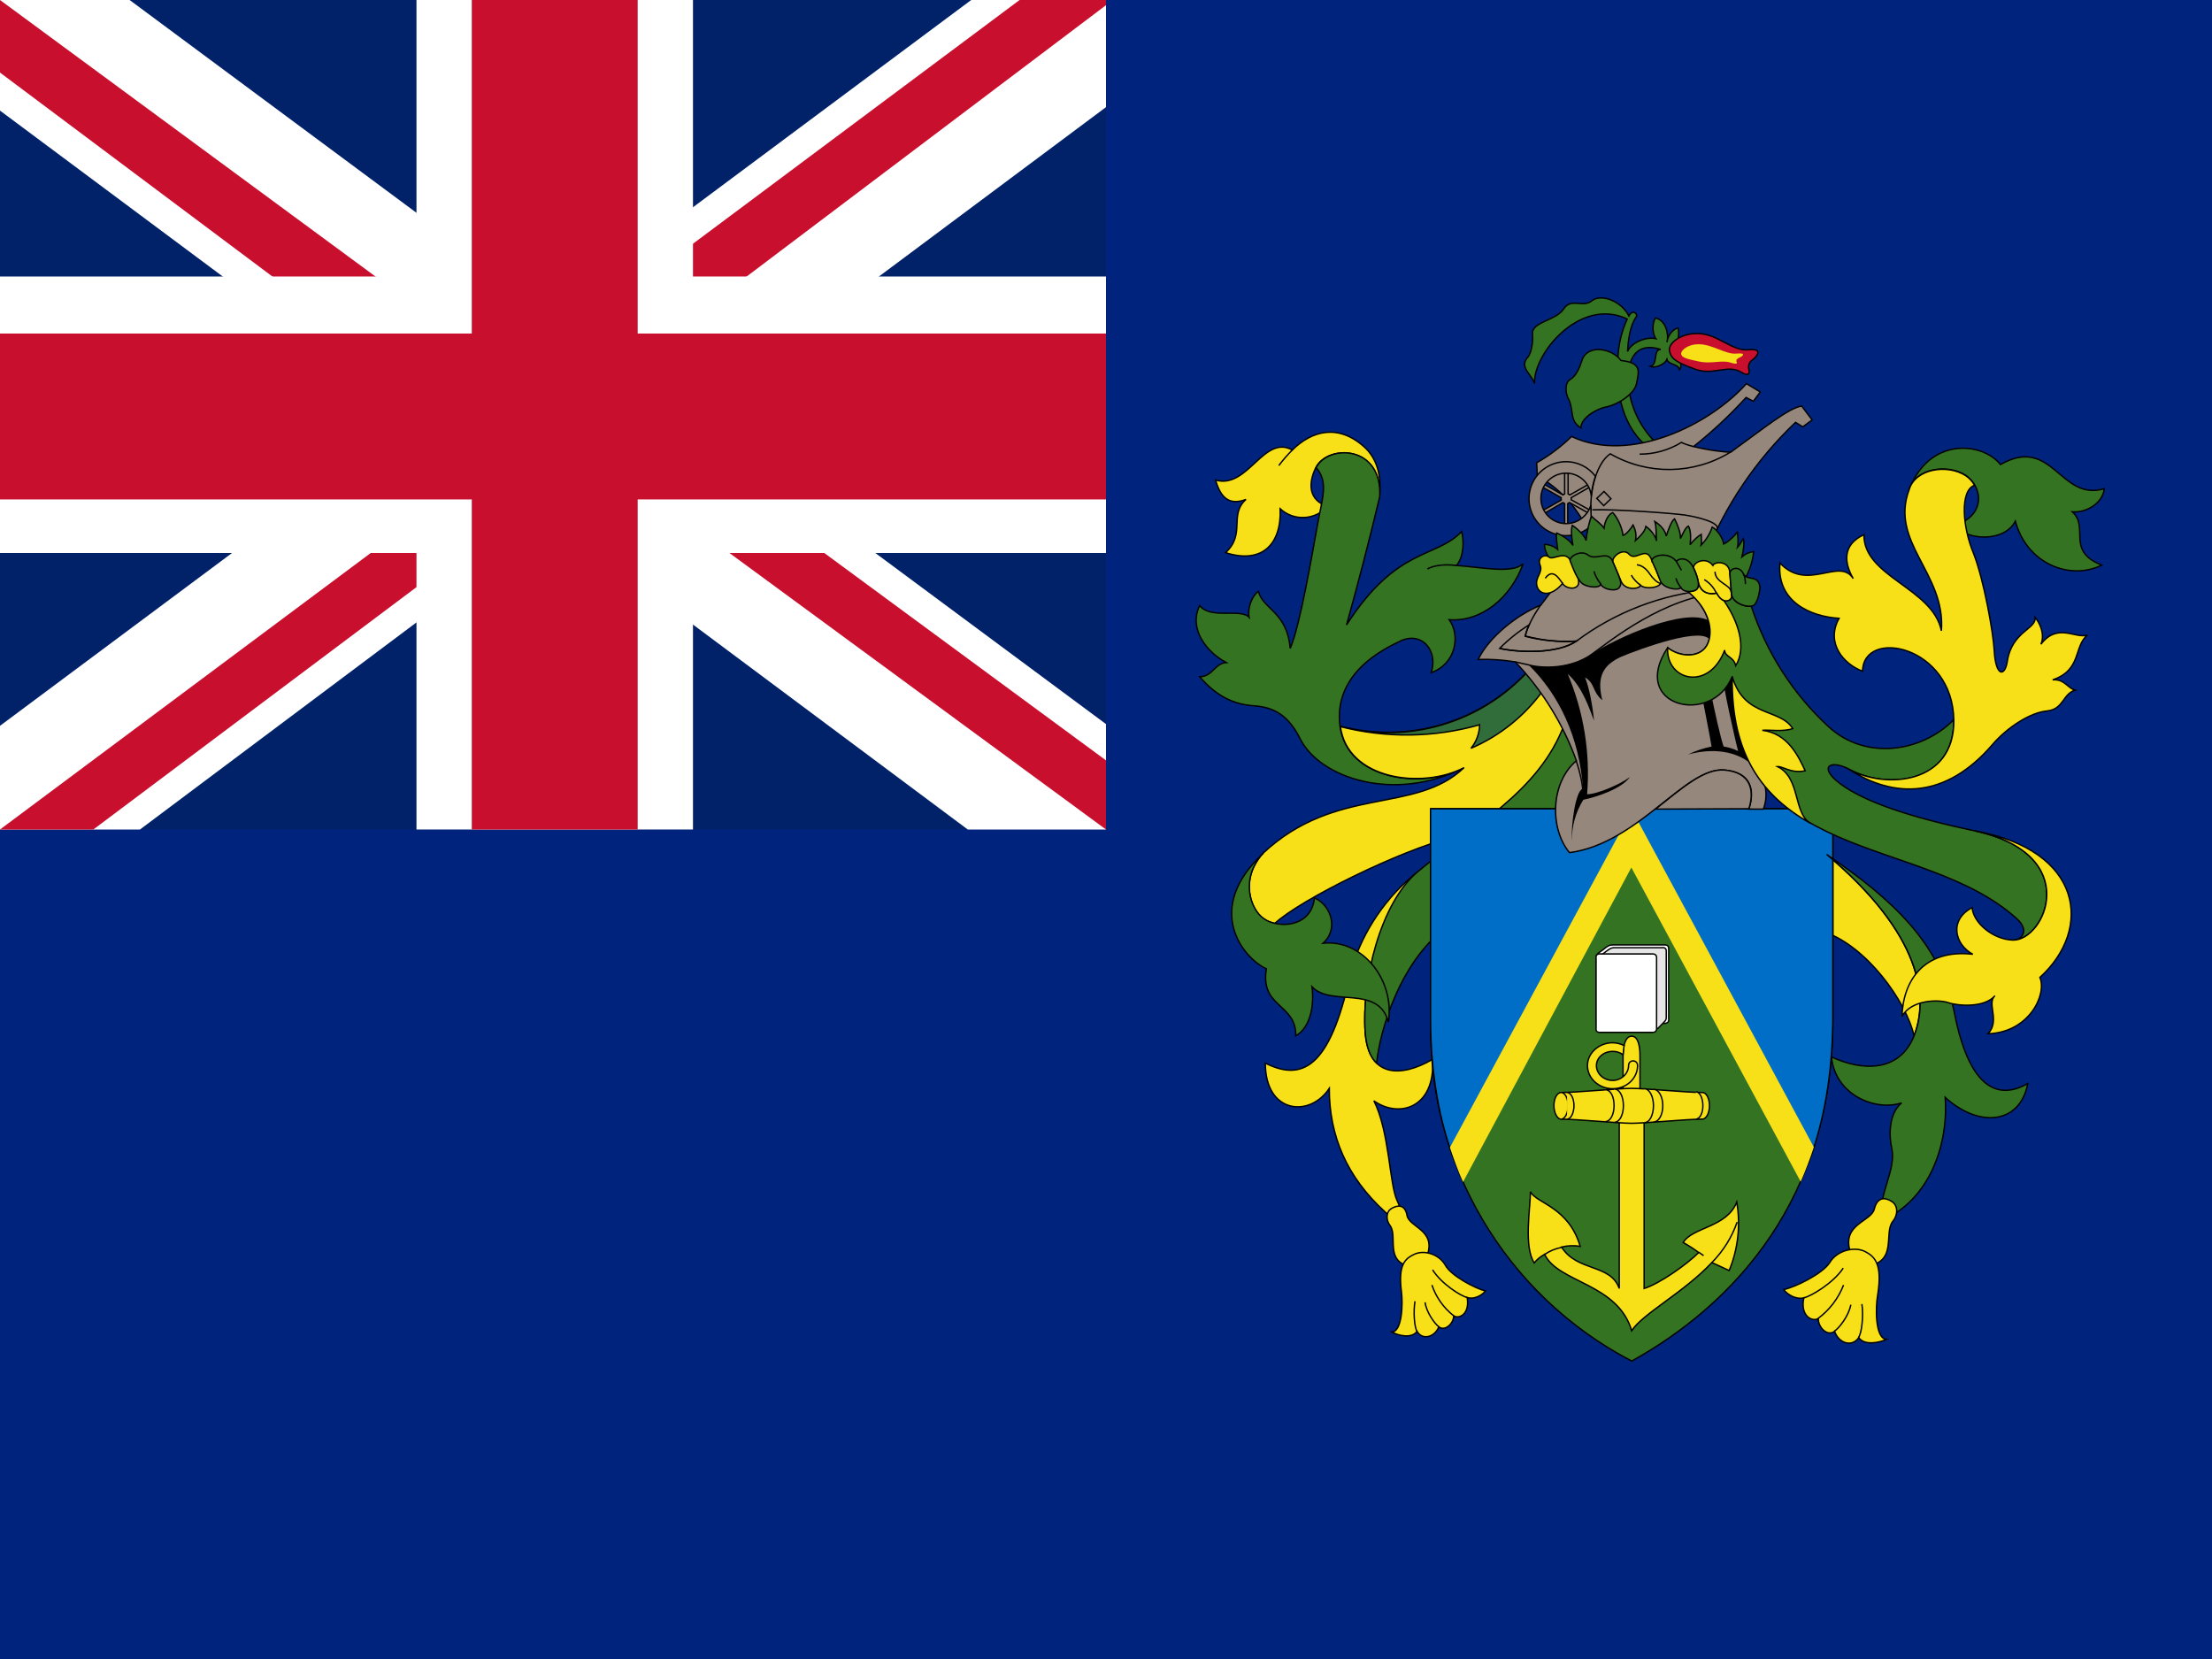
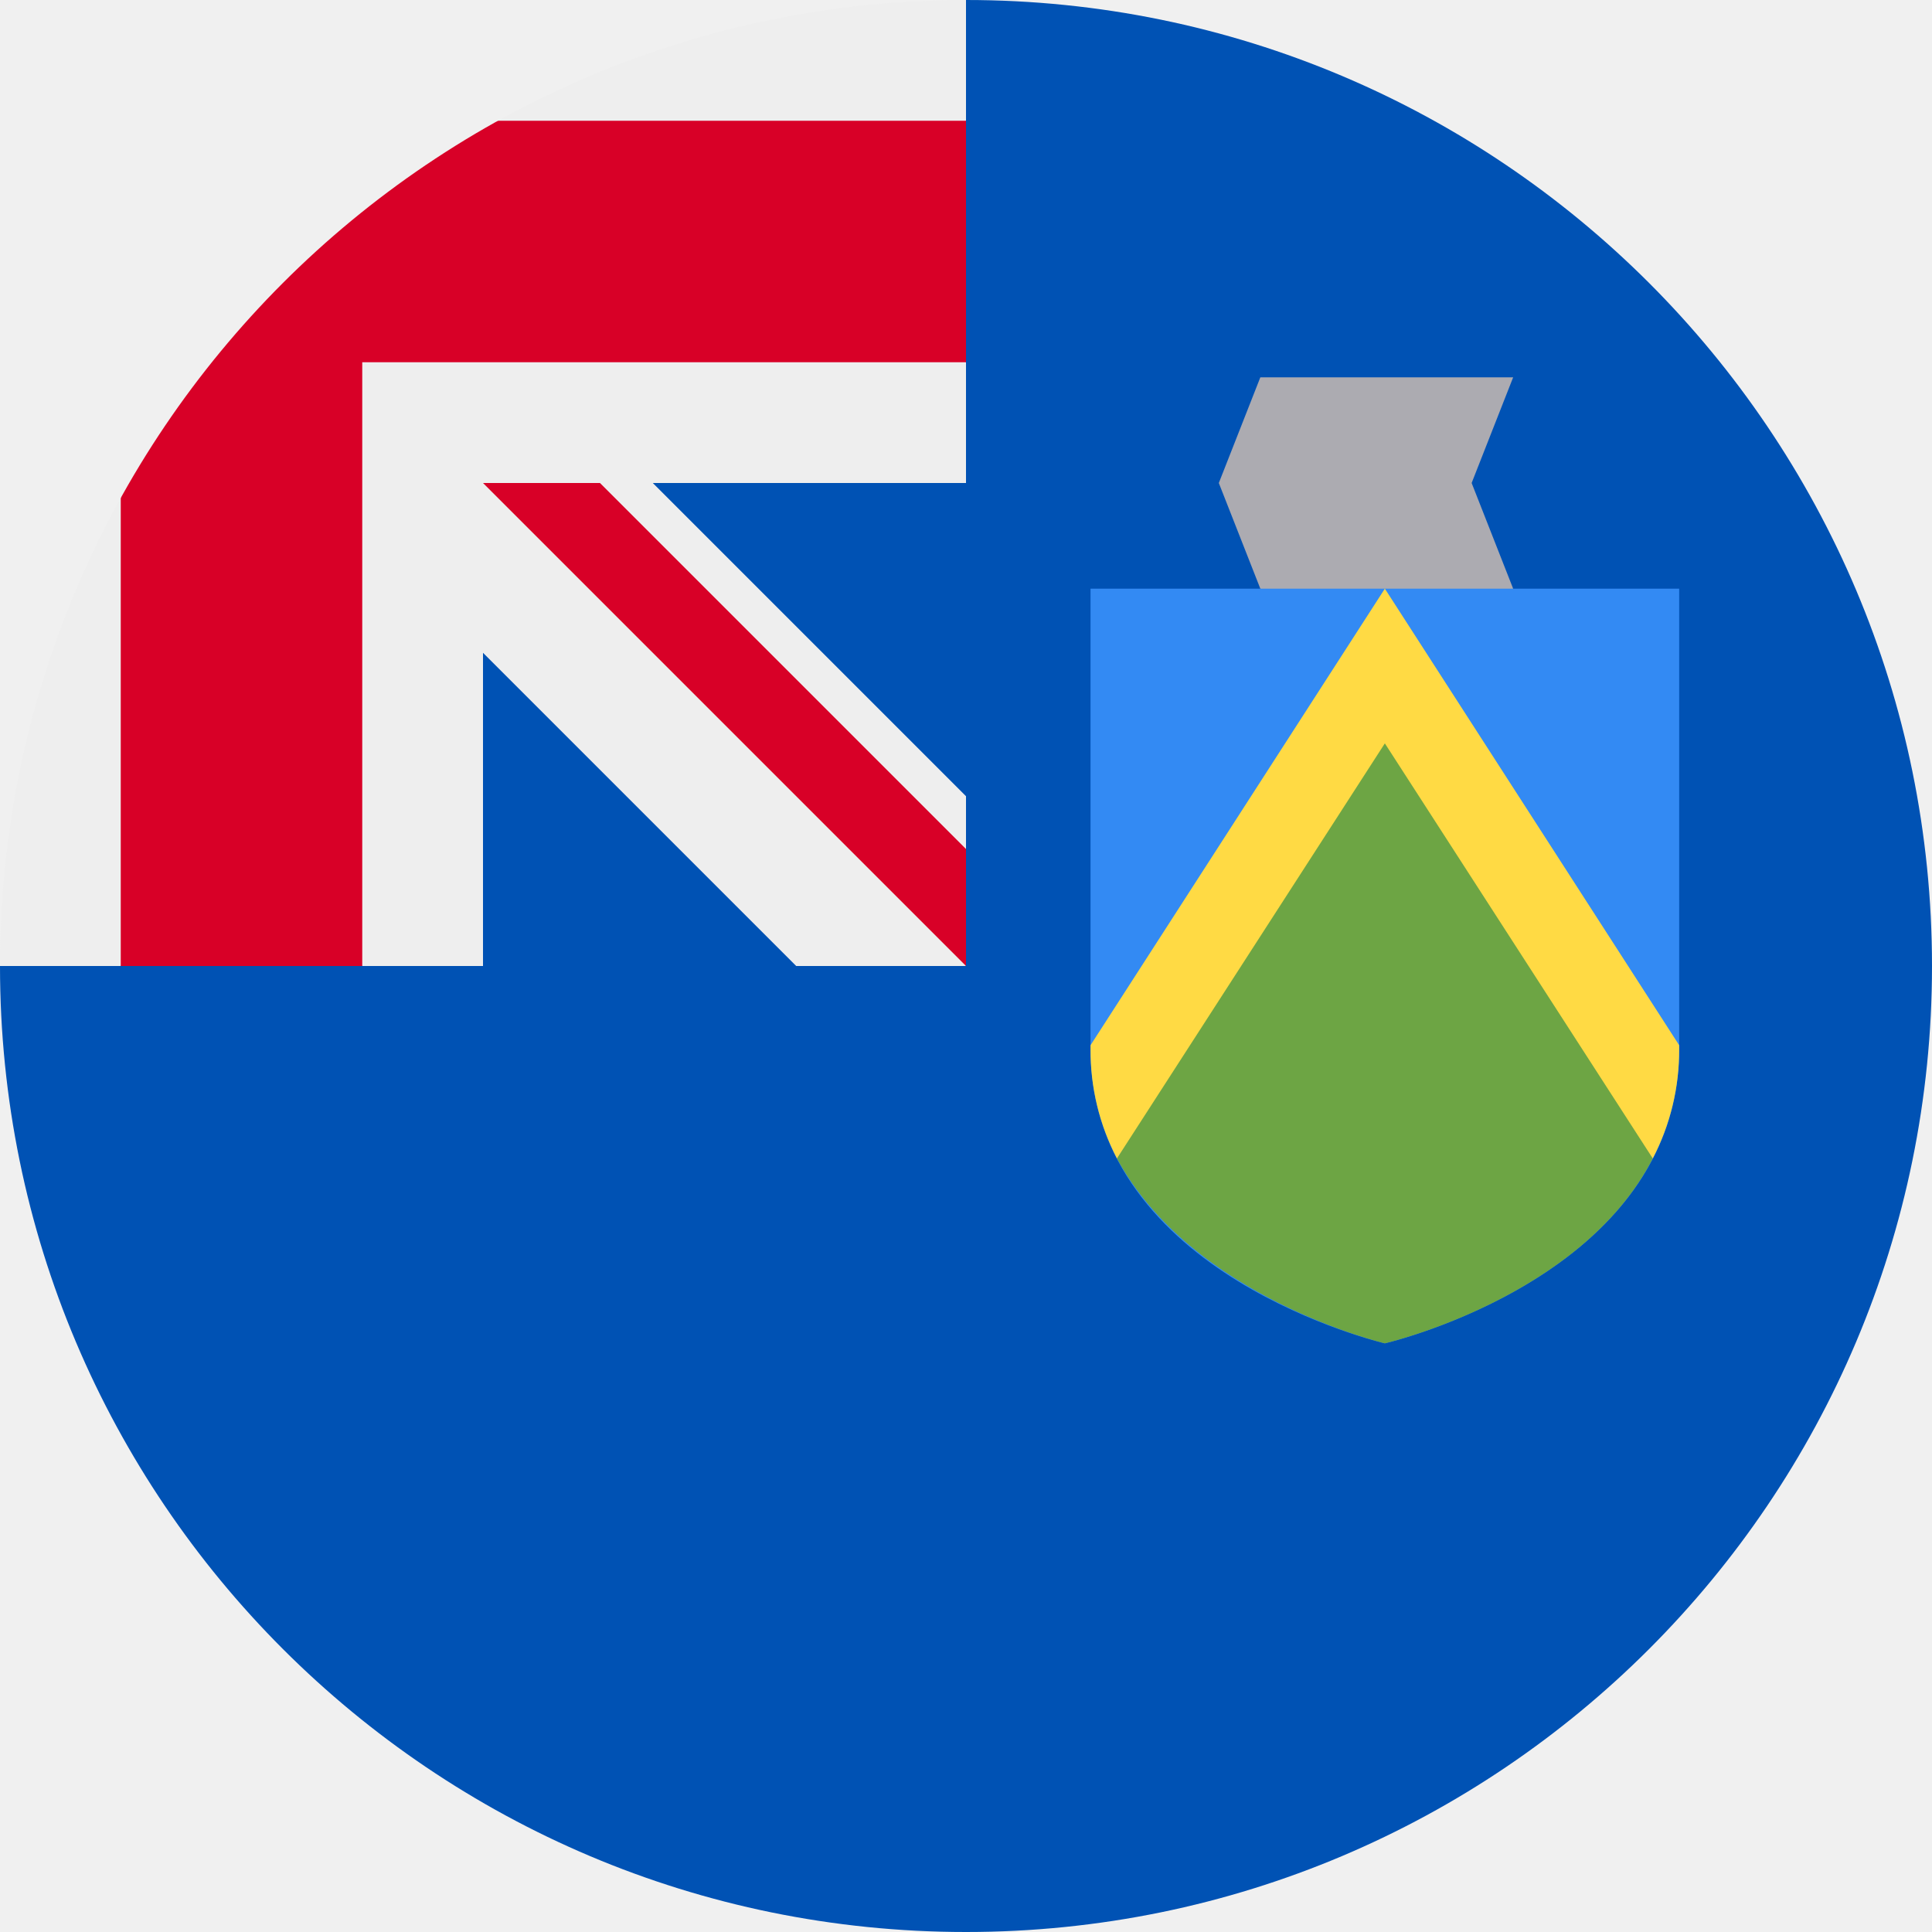
- <svg xmlns="http://www.w3.org/2000/svg" id="flag-icons-pn" viewBox="0 0 640 480">
-   <path fill="#00247d" d="M0 0h640v480H0z" />
-   <path fill="#012169" d="M0 0h320v240H0Z" />
-   <path fill="#fff" d="m37.5 0 122 90.5L281 0h39v31l-120 89.5 120 89V240h-40l-120-89.5L40.5 240H0v-30l119.5-89L0 32V0Z" />
-   <path fill="#c8102e" d="M212 140.5 320 220v20l-135.5-99.5Zm-92 10 3 17.5-96 72H0ZM320 0v1.5l-124.5 94 1-22L295 0ZM0 0l119.5 88h-30L0 21Z" />
-   <path fill="#fff" d="M120.5 0v240h80V0ZM0 80v80h320V80Z" />
-   <path fill="#c8102e" d="M0 96.5v48h320v-48zM136.5 0v240h48V0Z" />
-   <path fill="#f7e017" stroke="#000" stroke-width=".4" d="M410.1 252.3a57 57 0 0 0-19 27.8c-5.7 27.3-13.3 33.4-25 27.5 0 14.7 12.9 15.8 18.5 7.3 0 13.7 5 25.6 16.2 35.8 4.8 4.3 5.7 1.4 3.4-3.4-2.2-4.7-2.2-20-6.7-28.8 7.2 5.1 17.8 2.2 17-12-9.3 5.4-18.5 5.2-19.5-7.7-1.1-15 4.7-37 15.1-46.5zm-11-108.6c.7-5.5-.5-11-4.5-14.5-7.6-6.7-15.1-4.5-20.7 1-8.3-4.6-12.8 11.4-22.2 8.7 1.5 5.2 4 7.4 8.8 5.6-5 4.5 0 10-5.9 15.4 10.6 3.4 16.2-2.5 15.8-12.7a9.6 9.6 0 0 0 13.7-.7c-5.6-1.8-5.6-6.7-3.4-11.2 3.4-6.8 19.3-6.5 18.4 8.4z" />
-   <path fill="#337321" stroke="#000" stroke-width=".4" d="M423.6 222.1c-12 6.4-33.8 3.7-35.9-12-2-15.5 13.1-22.5 17.2-24.5 6.3-3.2 11.3 2.5 9.2 9 7-2.4 8.6-10.6 5.2-15.3 9.3.7 17.8-6.3 21.4-16.2-3.2 3-12 1-19.3.5 2.2-2.5 2.2-7.3 1.5-9.8-7.6 7.9-18.7 4.3-33.3 27a1023 1023 0 0 0 9.6-37.1c.8-15-15-15.2-18.4-8.4 3.7 4.2 1.7 9 .4 16.5-1.6 8.7-5 29-7.9 35.8-.9-10.6-7.9-11.3-9.2-16.5-2 1.4-3.2 5-2.7 7.5-2.5-2.7-11.1.7-14.3-3.4-3.3 6.7 2 13.5 7.7 16.5-3.3.2-4 4.1-7.7 4.1 4.9 5.7 9.9 8 15.6 8.4 5.8.4 10 2.6 13.5 9.6 5.7 11.3 27.2 18.6 47.4 8.3z" />
-   <path fill="#f7e017" stroke="#000" stroke-width=".4" d="M453.4 208.4c-6.8 18.7-25.3 32-33.6 34-14.2 3.5-43.2 17.6-51 24.8a9 9 0 0 1-3.2-1.3c-3.8-2.7-7-11.5-.2-19 21.2-19.8 44-11.2 58.2-24.8-12 6.3-33.8 3.6-35.8-12a55 55 0 0 0 54.5-16.2 98 98 0 0 1 11 14.5z" />
-   <path fill="#337321" stroke="#000" stroke-width=".4" d="M410.1 252.3c-10.7 9-16.2 31.4-15.1 46.5q.5 6.2 3.3 8.8c.8-8.6 6.7-30.7 22-40.6 12.8-8.3 32.9-27 40.3-48.5a17 17 0 0 0-7.9-9.2c-7.4 20.2-27.1 29.9-42.6 43z" />
-   <path fill="#316d3a" stroke="#000" stroke-width=".4" d="M446.5 199.7a50 50 0 0 1-20.9 16.8 11 11 0 0 0 2.5-6.8 77 77 0 0 1-40.4.5 55 55 0 0 0 54.6-16.2 21 21 0 0 1 4.2 5.7z" />
-   <path fill="#337321" stroke="#000" stroke-width=".4" d="M365.4 247c-17.2 16-5.8 30.2 1 33.3-1.9 11.3 8.7 10 8.5 19.4 4.3-2.4 5.4-9 4.7-14.2 5.5 5.9 19.2-.7 22.1 10.2 1.9-12-7.4-24-18.9-22.8 4.8-4.3 2-11.3-2.5-13.1-.9 8.8-10.8 8.8-14.6 6-3.9-2.6-7-11.4-.3-18.9z" />
-   <path fill="#f7e017" stroke="#000" stroke-width=".4" d="M402.7 349.6c-1.8 1-1.7 3.5-.5 5 2.3 3.2-1.7 10.4 6 11.9 2.2.5 4-1 4.8-3.5 2.4-7.1-5.2-7.9-5.9-11.3-.6-3.4-2.8-3-4.4-2.1z" />
-   <path fill="#f7e017" stroke="#000" stroke-width=".4" d="M409.2 362.9c-2.5 1.2-4.8 2.8-3.7 11 .4 3.3.2 11.4-2.8 11.5 1.8 1 5.7 2 7.3-.2 1.5 2.6 5 1.8 6.3-1.3 1.8 1.4 4.3-1 4.3-3.2 1.5 1 4.7-.4 3.9-5.3 2 .7 4.4-.7 5.3-1.9-2.8-.6-10-4.4-11.6-7.4-1.7-3.1-6-4.6-9-3.2z" />
-   <path fill="none" stroke="#000" stroke-width=".4" d="M370 134.7q1.8-2.4 4-4.6m39 34.5q3.1-1.6 8.4-1M410 385.2c-.8-1.1-1.1-5.8-.6-8.7m6.9 7.4c-1.3-1-3.6-4.3-4-7.1m8.3 3.9a19 19 0 0 1-6.3-8.9m10.2 3.6c-1.9-.4-7.6-4.1-10-8" />
-   <path fill="#f7e017" stroke="#000" stroke-width=".4" d="M528.5 247.2c27.7 23.2 29.5 41.7 25.3 52.5-2.3-10.1-13.8-25.9-25.8-30z" />
-   <path fill="#337321" stroke="#000" stroke-width=".4" d="M478.9 234h51.4v61c0 51.9-28.8 82.5-58.2 98.8A108 108 0 0 1 414 295v-61h36c0 3.2.4 8 4 12.7 8.6-.8 18.2-7.2 24.9-12.6z" />
-   <path fill="#006ec7" stroke="#000" stroke-width=".4" d="M530.3 234v61q-.2 23.4-7 41.3L472 242.6l-51 93.7q-7-18-7.1-41.3v-61z" />
-   <path fill="#f7e017" d="M524.8 331.9a116 116 0 0 1-3.8 10L472 251l-48.7 91c-1.3-2.8-2.9-7.3-3.8-10l52.7-97.6z" />
-   <path fill="#f7e017" stroke="#000" stroke-width=".4" d="m495.3 365.3 5 2.3a36 36 0 0 0 2.2-19.8c-2.9 7.4-12.8 7.2-15.5 11.7q2.5 1.4 4.5 2.9c-3.4 3.4-11.3 9-15.8 10.4v-48.4c0-3.4-1.2-6.2-1.2-9v-10c0-2.3-.4-5.6-2.4-5.6s-2.5 3.3-2.5 5.6v10c0 2.8-1.1 6-1.1 9v48.4c-2.5-7.2-12.2-4.8-16.7-12a14 14 0 0 1 5.4-.2c-3.4-11.5-12.7-12.4-14.4-15.8 0 4.8-2 15.8 1.1 20.6q1.1-1.4 3-2.5c3.9 8.3 21.1 8.3 25.2 22.1 3.3-5 15-11 23.2-19.7z" />
-   <path fill="#f7e017" stroke="#000" stroke-width=".4" d="M472.1 325c3.8 0 16-1.2 20.4-1.2 1.2 0 2.1-1.8 2.1-3.9s-.9-3.8-2-3.8c-4.5 0-16.6-1.2-20.5-1.2s-16 1.2-20.4 1.2c-1.2 0-2.1 1.7-2.1 3.8s1 3.9 2 3.9c4.5 0 16.7 1.2 20.5 1.2zm-2.5-19.8q-1.2-1-3-1c-2.6 0-4.7 1.8-4.7 4.1 0 2.4 2.1 4.3 4.7 4.3 2.5 0 4.6-2 4.6-4.3 0-1.8 2.6-1.8 2.6 0 0 3.7-3.2 6.7-7.2 6.7s-7.3-3-7.3-6.7c0-3.6 3.3-6.6 7.3-6.6a8 8 0 0 1 3.3.8z" />
-   <path fill="#f7e017" stroke="#000" stroke-width=".4" d="M451.7 323.8c1.1 0 2-1.8 2-3.9s-.9-3.8-2-3.8" />
-   <path fill="#f7e017" stroke="#000" stroke-width=".4" d="M453.4 323.8c1.1 0 2-1.8 2-3.9s-.9-3.8-2-3.8m11.1 8.4c1.4 0 2.5-2 2.5-4.6s-1-4.6-2.5-4.6m2.6 9.4c1.5 0 2.6-2.1 2.6-4.8s-1.1-4.8-2.6-4.8m8.7 9.7c1.5 0 2.6-2.2 2.6-4.9s-1.2-4.9-2.6-4.9m2.7 9.6c1.4 0 2.6-2 2.6-4.7 0-2.6-1.2-4.7-2.6-4.7m12.1 8.6c1.2 0 2.1-1.7 2.1-3.9s-.9-4-2-4m-43.7 47q2-1.4 4.8-2m41.1 2.4-1.4-1m3.8 3q5-5.1 7.3-11.7" />
-   <path fill="#fff" stroke="#000" stroke-width=".4" d="M461.8 277.2c0-1.2.9-1.6 2-2.4 1.2-1 1.7-1.4 2.9-1.4h14.8q1.4-.1 1.3 1.3v20q.2 1.4-1.3 1.4h-19.7v-19.2" />
-   <path fill="#e5e5e5" stroke="#000" stroke-width=".4" d="M477.8 297.8c2 0 1.6 0 3-1.4s1.3-1.3 1.3-2.6v-18.4q.1-1.4-1.3-1.2h-13.7c-1 0-1.5.4-2.7 1.3-1 .8-1.8 1.2-1.8 2.2v20.1z" />
-   <path fill="#fff" stroke="#000" stroke-width=".4" d="M479.3 297.4q.1 1.4-1.4 1.3h-14.8q-1.5.1-1.3-1.3v-20.1q-.2-1.4 1.3-1.3h14.8q1.5-.1 1.4 1.3z" />
-   <path fill="#96877d" stroke="#000" stroke-width=".4" d="M508 222.3c2.8 3.2 3.8 7.5 2.2 11.8H506c1.8-5.5.7-10.6-7-11.3-11.4-1-24.8 21.2-44.9 23.9-5.8-7-5.5-20.3 2-26.6a82 82 0 0 0-17.7-28.6 55 55 0 0 0-10.7-.7c3-6.4 11.3-13 18.1-15.7l3.4-4.5c.7-8.7 42-4.7 50.7.7 0 9.8 3.9 42.2 8.2 51z" />
-   <path d="M458 228.2c-1-15-7.1-27.4-15.7-35.8a24 24 0 0 0 18-3c7.5-5 27-13.6 34-9.9.6 1.3 1 4 .5 5.9-1.7-4.5-20.4 2.4-25.7 4.6-5 2.3-7.3 5.5-5.5 12.6-3-2.5-2-4.8-5-6.6 1.2 2.9 2.2 8.2 2.6 12.5-1.2-3-3.2-9.6-7.6-13.5a74 74 0 0 1 5.6 34.8c3 0 9.8-3 12.4-5-2.3 3.3-9.2 5.7-13.5 6.6a22 22 0 0 0-3.3 11.8c-.3-4.2 1-14.3 3.1-15zm50-5.9c-3.8-4.2-10.7-6.4-19.6-4a28 28 0 0 1 6.8-2.3c-.3-2.3-2.4-12.5-2.8-15l2.5-1c1.3 6.1 2.8 13.1 3.8 16 .8.1 2.6.5 4.2 1.3-.7-2.4-4.5-19.4-4.4-21.2l3.4-1.8a138 138 0 0 0 6 28z" />
-   <path fill="#96877d" stroke="#000" stroke-width=".4" d="M506 234c1.7-5.3.6-10.5-7-11.2-6-.5-12.4 5.3-20 11.3zm-49.9-48.5a45 45 0 0 1-14.8-1.5q.3-1.4 1.1-3.2a47 47 0 0 0-8.5 6.8c5.4 1.2 16.6 1.7 22.2-2.1z" />
-   <path fill="none" stroke="#000" stroke-width=".4" d="M456 220q1.9 5.6 2.1 10.3m-12.4-55.2c-2 3-3.8 6.2-4.4 9a48 48 0 0 0 14.8 1.4" />
-   <path fill="none" stroke="#000" stroke-width=".4" d="m438.4 191.5 4 .9c4 1.1 12.3 1.1 18-3s21-16.7 38.3-18" />
-   <path fill="none" stroke="#000" stroke-width=".4" d="M433.9 187.6c5.4 1.2 16.6 1.7 22.2-2.1a76 76 0 0 1 38.4-14.8" />
-   <path fill="#337321" stroke="#000" stroke-width=".4" d="M528.5 247.2c19 13 33 25.7 37 46s11.7 25.7 21.2 20.3c-2.2 11.7-14 13-23.9 4 1 13.6-4.5 29.8-18.5 35.7-.9-8.1 4.5-14.6 3-21.2-.7-3-1-9.7 2.9-12.9-7.5 2.5-19.2-2.2-20.3-13.3 8.6 4 19.6 4.7 23.9-6.1s2.4-29.3-25.3-52.5zm23.9-105.6c5.9-15.3 21.2-13.7 26.4-7.2 15.1-8.6 17.2 10.8 30 7-.2 3.6-4.5 7-9.2 6.7 5 4.5-2 11.3 8.5 15.4-9 4.5-21.6-.2-25-12.7-3 5.9-13.5 5.9-17.8 1.2 9.2-2.5 8.6-11 3.4-14.5-5.3-3.4-14.5-2-16.3 4.1zm-45.7 33.8a82 82 0 0 0 22.3 34.8c10.8 10 27.1 7.4 36.3-2 .2 18.8-19.4 20.3-30.2 14.4-4.8-2.6-8.7-1.3-4.1 3 7 6.2 22.3 11 40.4 14.8 31.5 6.8 20.3 31.8 11 31.6 2.7 0 4.9-2.9 1-6.3-27.4-24.7-83-15-82.2-70-5.8 14.5-30 8.8-18.7-8.3 3.6 2.9 10 3.1 11.7-1.4 1.4-3.5.5-9.6-5.8-14.9 1 0 3.3 0 3-2.6.3 1.6 1.7 3.8 5.3 3 1 1.7 2 2.7 3.5 2.1.3 0 1.1-.5.8-2.1.2 3 3.8 4.1 5.7 3.9z" />
-   <path fill="#f7e017" stroke="#000" stroke-width=".4" d="M535 222.6c13.1 8.5 28 8.5 41.5-7.2 4.3-5 11-9.3 15.8-9.7 4.8-.5 4.5-5 8.1-6-2.2-.6-3.1-3.3-6.5-3 8.5-2.9 6-9.7 10.1-13-3.4 1.3-8.6-3.7-13.5 2.7 1.3-3-.5-6.4-1.7-7.8.5 3.4-6.6 4-8 12.6-.7 4.8-3.4 4.6-3.8-2.9-.3-5.4-3-20.5-6-28.2-3.2-7.6-4-18.2.3-19.7a8 8 0 0 0-2.6-2.8c-5.3-3.4-14.5-2-16.3 4-5.8 15.4 10.6 24.2 9.3 40.9-2.5-12.4-22.6-15.6-22.4-27.8-6.5 3-5.6 8.4-3.1 12.7-4-6.3-13.3 4-21.2-4.5-1 11.3 9 15.5 17.1 16-4 7.2 1.4 13.3 6.8 15.3.2-12.6 26.1-7.5 26.4 14.2.2 18.5-19.7 20-30.3 14.2zm36.4 17.8c31.5 6.8 20.3 31.8 11 31.6-5.9-.2-11.5-5.1-11.8-9.4-6.8 3.6-5 10.7.2 13.5-14.2-1.6-20.2 7.7-20.5 18 2.6-4.8 10.4-5 13.4-4s10.5 1.5 13.5-2c-2.5 2.2 1.6 7.2-2 11 12-.4 17.1-11.5 15-16.3 15.4-14 12.5-36.8-18.8-42.4zm-24.1 107.2c2 1.2 1.8 4 .4 5.7-2.8 3.4 1.4 11.5-7.2 13q-3.9.3-5.2-4.2c-2.4-8 6.1-8.6 7-12.3s3.3-3.3 5-2.2z" />
-   <path fill="#f7e017" stroke="#000" stroke-width=".4" d="M539.6 362.1c2.7 1.4 5.1 3.4 3.7 12.4-.7 3.7-.8 12.8 2.5 13-2 1-6.4 1.9-8-.5-1.9 2.8-5.7 1.8-7-1.8-2.2 1.6-4.8-1.3-4.7-3.7-1.8 1-5.3-.7-4.2-6-2.2.6-4.9-1-5.8-2.4 3.1-.6 11.2-4.5 13.3-7.8 2-3.4 7-4.8 10.2-3.2z" />
-   <path fill="none" stroke="#000" stroke-width=".4" d="M537.7 387c1-1.2 1.5-6.5 1-9.7m-8 7.9c1.5-1 4.2-4.5 4.8-7.7m-9.5 4a22 22 0 0 0 7.4-9.7m-11.5 3.7c2-.4 8.6-4.3 11.4-8.6" />
-   <path fill="#f7e017" stroke="#000" stroke-width=".4" d="M501.2 195.8c-.4 23 9.2 34.8 22.6 42.4-5-3-2.8-13.1-9.5-16.4 1.6-.1 4 2.1 8 1.2-2-4.2-5-10.8-12.4-11.7 2-.2 6 .5 8.8-.5-3.8-6-14-3.1-17.5-15zm-2.4-22q-1.2-.5-2.1-2.2c-3.6.8-5-1.5-5.3-3 .3 2.6-2 2.5-3 2.6 6.3 5.2 7.2 11.3 5.8 14.8-1.8 4.5-8 4.3-11.7 1.4-.5 9.6 12 12.7 16.5.7 0 2 2.6 1.8 3.2 4.5 3.2-5.2.8-12.7-3.4-18.8z" />
-   <path fill="#337321" stroke="#000" stroke-width=".4" d="M479 128a27 27 0 0 1-8-18.9c.2-5 2.2-10.3 9.5-8-2.3 0-.7 4.4-3 4.9 1.8.7 4.4-.9 4.8-2 .4 1.6 3.4 1.2 3.6 3 1.1-.9-.1-5.3-1.8-6.2 1.2-.7 2-4.2 1.4-5.9-1.2.2-2.9 1.8-3.2 4.1.6-1.8-.1-6.3-3.3-7-.9 1.2-1.1 4.3.1 6-2.9-.7-7.2 1.2-8.2 3.7.2-3 .6-7.3 2.5-10 .6-.8-1-2.4-2.1-.3-2.2-4.3-8-6.5-10.7-4.4-2.6 2.2-6-1-8.2 2.4s-9.4 3.7-9 7.3c.2 2.2-.3 5.5-1.4 6.7-2.6 2.9 1.3 5 2 7.6-.5-8.5 13.1-25.2 26.8-18.7a30 30 0 0 0-2.7 11.6c-.6 7.7.6 18.5 8 24.9z" />
-   <path fill="#c8102e" stroke="#000" stroke-width=".4" d="M483 101.1c0-2 3.5-4.7 8.2-4.6 5.7 0 10 5.2 14.6 4.7s2.4 2 1.4 2.8q-1.6 1-1.2 2.9c.3 1.2-.2 2-2 .9-4.1-2.6-8.2 1-13.6-1-4.5-1.7-7.2-2.7-7.4-5.7z" />
-   <path fill="#96877d" stroke="#000" stroke-width=".4" d="M459.8 154.4a34 34 0 0 0-15-16.7l-.2-3.8a50 50 0 0 0 10.1-7.6c17 8 40-3.4 50.6-15.3l4 2.4-2 2.7-2.1-1.1a130 130 0 0 1-15.2 14.2c3.9 1 9.3 1.7 10.8 1.6 9.4-6.8 16.9-12.9 20.5-13.3l3 4-2.7 2-2.1-1.3a109 109 0 0 0-26.2 38.8c-6.3-1.4-28.9-.5-33.5-6.6z" />
-   <path fill="none" stroke="#000" stroke-width=".4" d="M490 129.2q-2.4-.6-3.5-1.2a23 23 0 0 1-12.1 3.4" />
-   <path fill="none" stroke="#000" stroke-width=".4" d="M460.7 151.9c-1.5-8.4 1-17.8 5.2-20.6a34 34 0 0 0 34.8-.5" />
-   <path fill="none" stroke="#000" stroke-width=".4" d="M460.7 147.5c7.2-.2 23 1 26.7 1.5 3.9.6 10.3 2.2 9.4 4.1m-32.8-6.8 2.1-2-2-2.1-2.1 2z" />
-   <path fill="#337321" stroke="#000" stroke-width=".4" d="M469 104.3c-2.6-3.6-9.8-4.8-11.3 0-.7 2.2-1.7 4.5-3.4 5.5s-1.3 4.1-.6 5.4c1.8 3.3.2 6.5 3.7 8.6 0-2.6 3.9-5.3 7.1-6 3.3-.6 8.3-3.6 9-6.8.6-3.4 1.8-6-4.5-6.7z" />
-   <path fill="#96877d" stroke="#000" stroke-width=".4" d="M452.7 136.8h1v6.1l.5.3 5.3-3 .5.7-5.4 3.1v.6l5.4 3-.5.8-5.4-3-.5.3v6.2h-.9v-6.2l-.5-.3-5.3 3.1-.5-.8 5.3-3v-.7l-5.3-3 .5-.8 5.3 3 .5-.3z" />
-   <path fill="#96877d" stroke="#000" stroke-width=".4" d="M460.7 151.8a10.7 10.7 0 1 1 .9-14 24 24 0 0 0-1.2 5.7 7.3 7.3 0 1 0-7.3 8c3.4 0 6.3-2.3 7.2-5.4 0 1.4 0 4.6.4 5.7z" />
-   <path fill="#337321" stroke="#000" stroke-width=".4" d="M448.6 162c-.6-.8-1.9-3-1.7-4.5a6 6 0 0 1 3.8 1.5c-.1-1.2-.6-3.6-.3-4.8 1.2.5 3.8 2 4.7 3.6-.2-1.1-.7-4-.2-5.8 1.3.8 3.6 2.9 4 4.4.2-2.3 1-6 1.6-7 1 1 2.6 2 3.6 3.4.2-1.9 1.2-4 2.5-4.5 1 1 2.6 3.7 3 6.6 1-.3 2.3-2 2.9-3 .5 1 1.1 2.5.7 4.5 1.3-1.2 2.8-2.7 3-4.1 1 .7 2.7 2.4 3.1 4.2-.2-1.5 0-4.1-.5-5.6 1.6 1 3 2.5 3.3 4.2.5-1.6 1.5-4.4 2.4-5 .9 1.8 1.8 4 1.7 5.7.6-1.1 1.4-3.2 2.3-3.6.8 1.2.7 4 .5 5.4.8-1.1 2.3-2.5 3.2-3 0 .8.2 2.1 0 3.1a14 14 0 0 0 3.2-5.2c1.6.8 3.2 3.5 3.3 4.9 1.2-.5 3.4-2.5 4-3.6 0 .8.4 3 0 4.6.7-.7 1.3-2 1.7-2.6.4 1.1 0 3.8-.4 5.3a6 6 0 0 1 3.4-1.5 20 20 0 0 1-2.5 7.8c-10.8-3-33.5-4.1-56.3-5.4z" />
-   <path fill="#f7e017" d="M486.4 102.3c0-.9 1.8-2.7 5.1-2.7 4 0 7.7 3 10.9 2.7s1.6.9 1 1.1q-1.2.5-1 1.2.6 1-1.4.4c-2.8-1-5.7.4-9.4-.4-3.2-.7-5.1-1-5.2-2.3" />
-   <path fill="#f7e017" stroke="#000" stroke-width=".4" d="M452.1 168.8c-3.3 4-6.7 3.4-7.4.8s1.8-3.8.9-6.1 1.5-3.3 2.6-2.3 4.8-2.2 6.3 1.2c1.6 3.4 2.8 5.7 2 7-1 1.4-3.7.7-4.4-.6zm14.6-6.1c-.6-1.5 2.9-4.4 4.7-2.3 1.8 2 4.6-2.2 6.2 1s2 4.9 2.9 6.7c.7 1.8-4.3 2.7-5.9 1.2.2 1-4.4 1.9-5.6-1.2zm23.4 1.9c-.8-1.6 3.3-3.9 5.5-1 .5-1.2 4.6-1.4 4.9 2l.5 6.9c.1 1.3-2.5 2.6-4.3-.9-3.4.7-4.9-1.2-5.3-3.1s-.8-3-1.3-4z" />
-   <path fill="#337321" stroke="#000" stroke-width=".4" d="M454.3 162.3c-.5-1.1 3-3.4 5.2-1.7s5.5-1.4 7 1.6c2.7 6.2 2.8 6.6 2 7.8s-4.5.7-5.4-1c-.1 1.2-3.3 1-4.9.1-1.8-1-3.1-4.8-3.9-6.8zm23.7.3c-.7-1.8 4.6-3.3 7-.2 1.1-1.1 3.7-1.2 5.1 2.2q2.2 4.8.7 6c-.8.6-3.5 1-4.4-.5-1.3.8-5.1.1-6-2q-1.2-3.2-2.3-5.5zm22.5 3.4c0-1.7 2.8-2.4 3.9 0 1 2.2 4.5.1 4.8 4 0 .7-.4 3.5-1.5 4.9-1 1.3-6.3 0-6.7-2.9z" />
-   <path fill="none" stroke="#000" stroke-width=".4" d="M452.1 168.8c-1.2-1.7-2.9-4.4-5-1.5m16.1 1.7c-.8-.9-1.7-2.5-2-3.7m13.4 4c-.8-.6-2-1.7-2.6-2.9m1.6-3c2 .2 3.3 2 3.9 2.9s2 2.4 3 2.5m5.9 1.3q-1.2-1.6-1.5-2.8m.1-4.9 1.5 2.6m10.1 6.6a9 9 0 0 0-3.5-3.9m3.1-2.3c.1 3.3 4.5 3.6 4.7 6m3.5-5.4q.6 1 .6 3" />
+ <svg xmlns="http://www.w3.org/2000/svg" width="512" height="512" viewBox="0 0 512 512">
+   <mask id="a">
+     <circle cx="256" cy="256" r="256" fill="#fff" />
+   </mask>
+   <g mask="url(#a)">
+     <path fill="#0052b4" d="M256 0h256v512H0V256Z" />
+     <path fill="#acabb1" d="m401 156-34 11-33-11-11-28 11-28h67l-11 28Z" />
+     <path fill="#338af3" d="M289 156v122c0 60 78 78 78 78s78-18 78-78V156H289z" />
+     <path fill="#6da544" d="M296 307c20 37 71 49 71 49s52-12 71-49l-71-118-71 118z" />
+     <path fill="#ffda44" d="m445 277-78-121-78 121v1a62 62 0 0 0 7 29l71-110 71 110a62 62 0 0 0 7-29z" />
+     <path fill="#eee" d="M0 0v32l32 32L0 96v160h32l32-32 32 32h32v-83l83 83h45l-8-16 8-15v-14l-83-83h83V96l-32-32 32-32V0H96L64 32 32 0Z" />
+     <path fill="#d80027" d="M32 0v32H0v64h32v160h64V96h160V32H96V0Zm96 128 128 128v-31l-97-97z" />
+   </g>
</svg>
